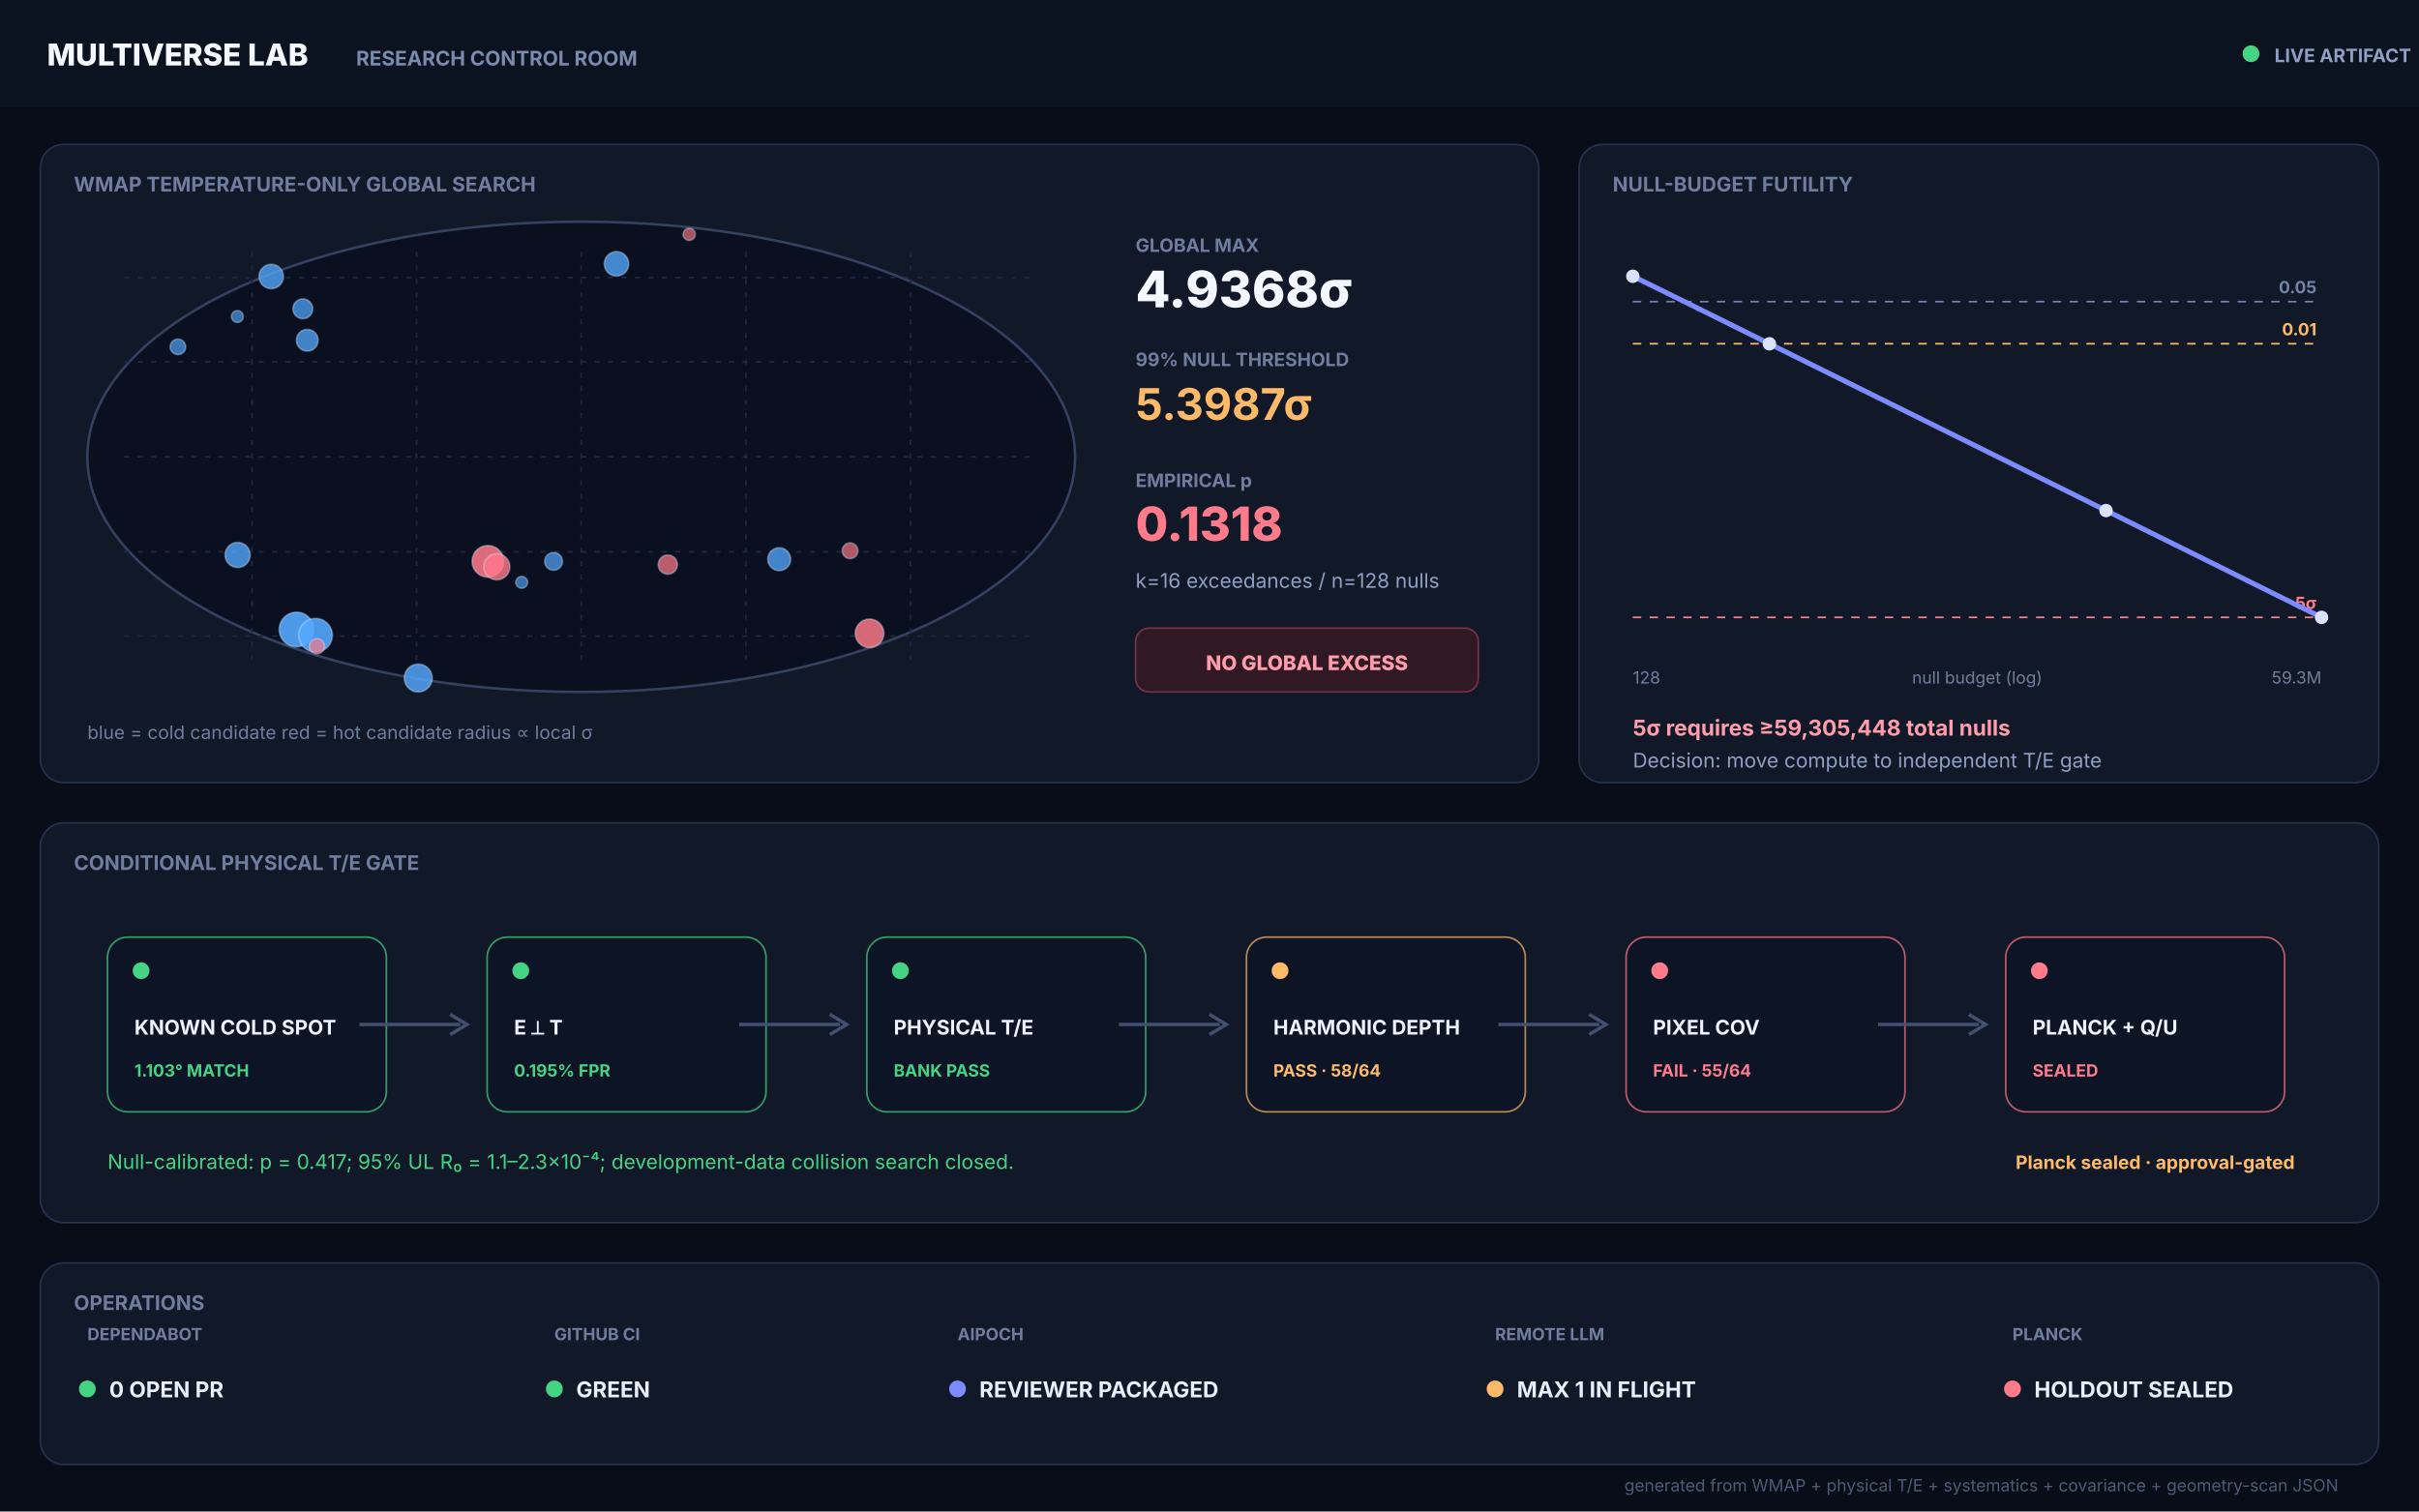
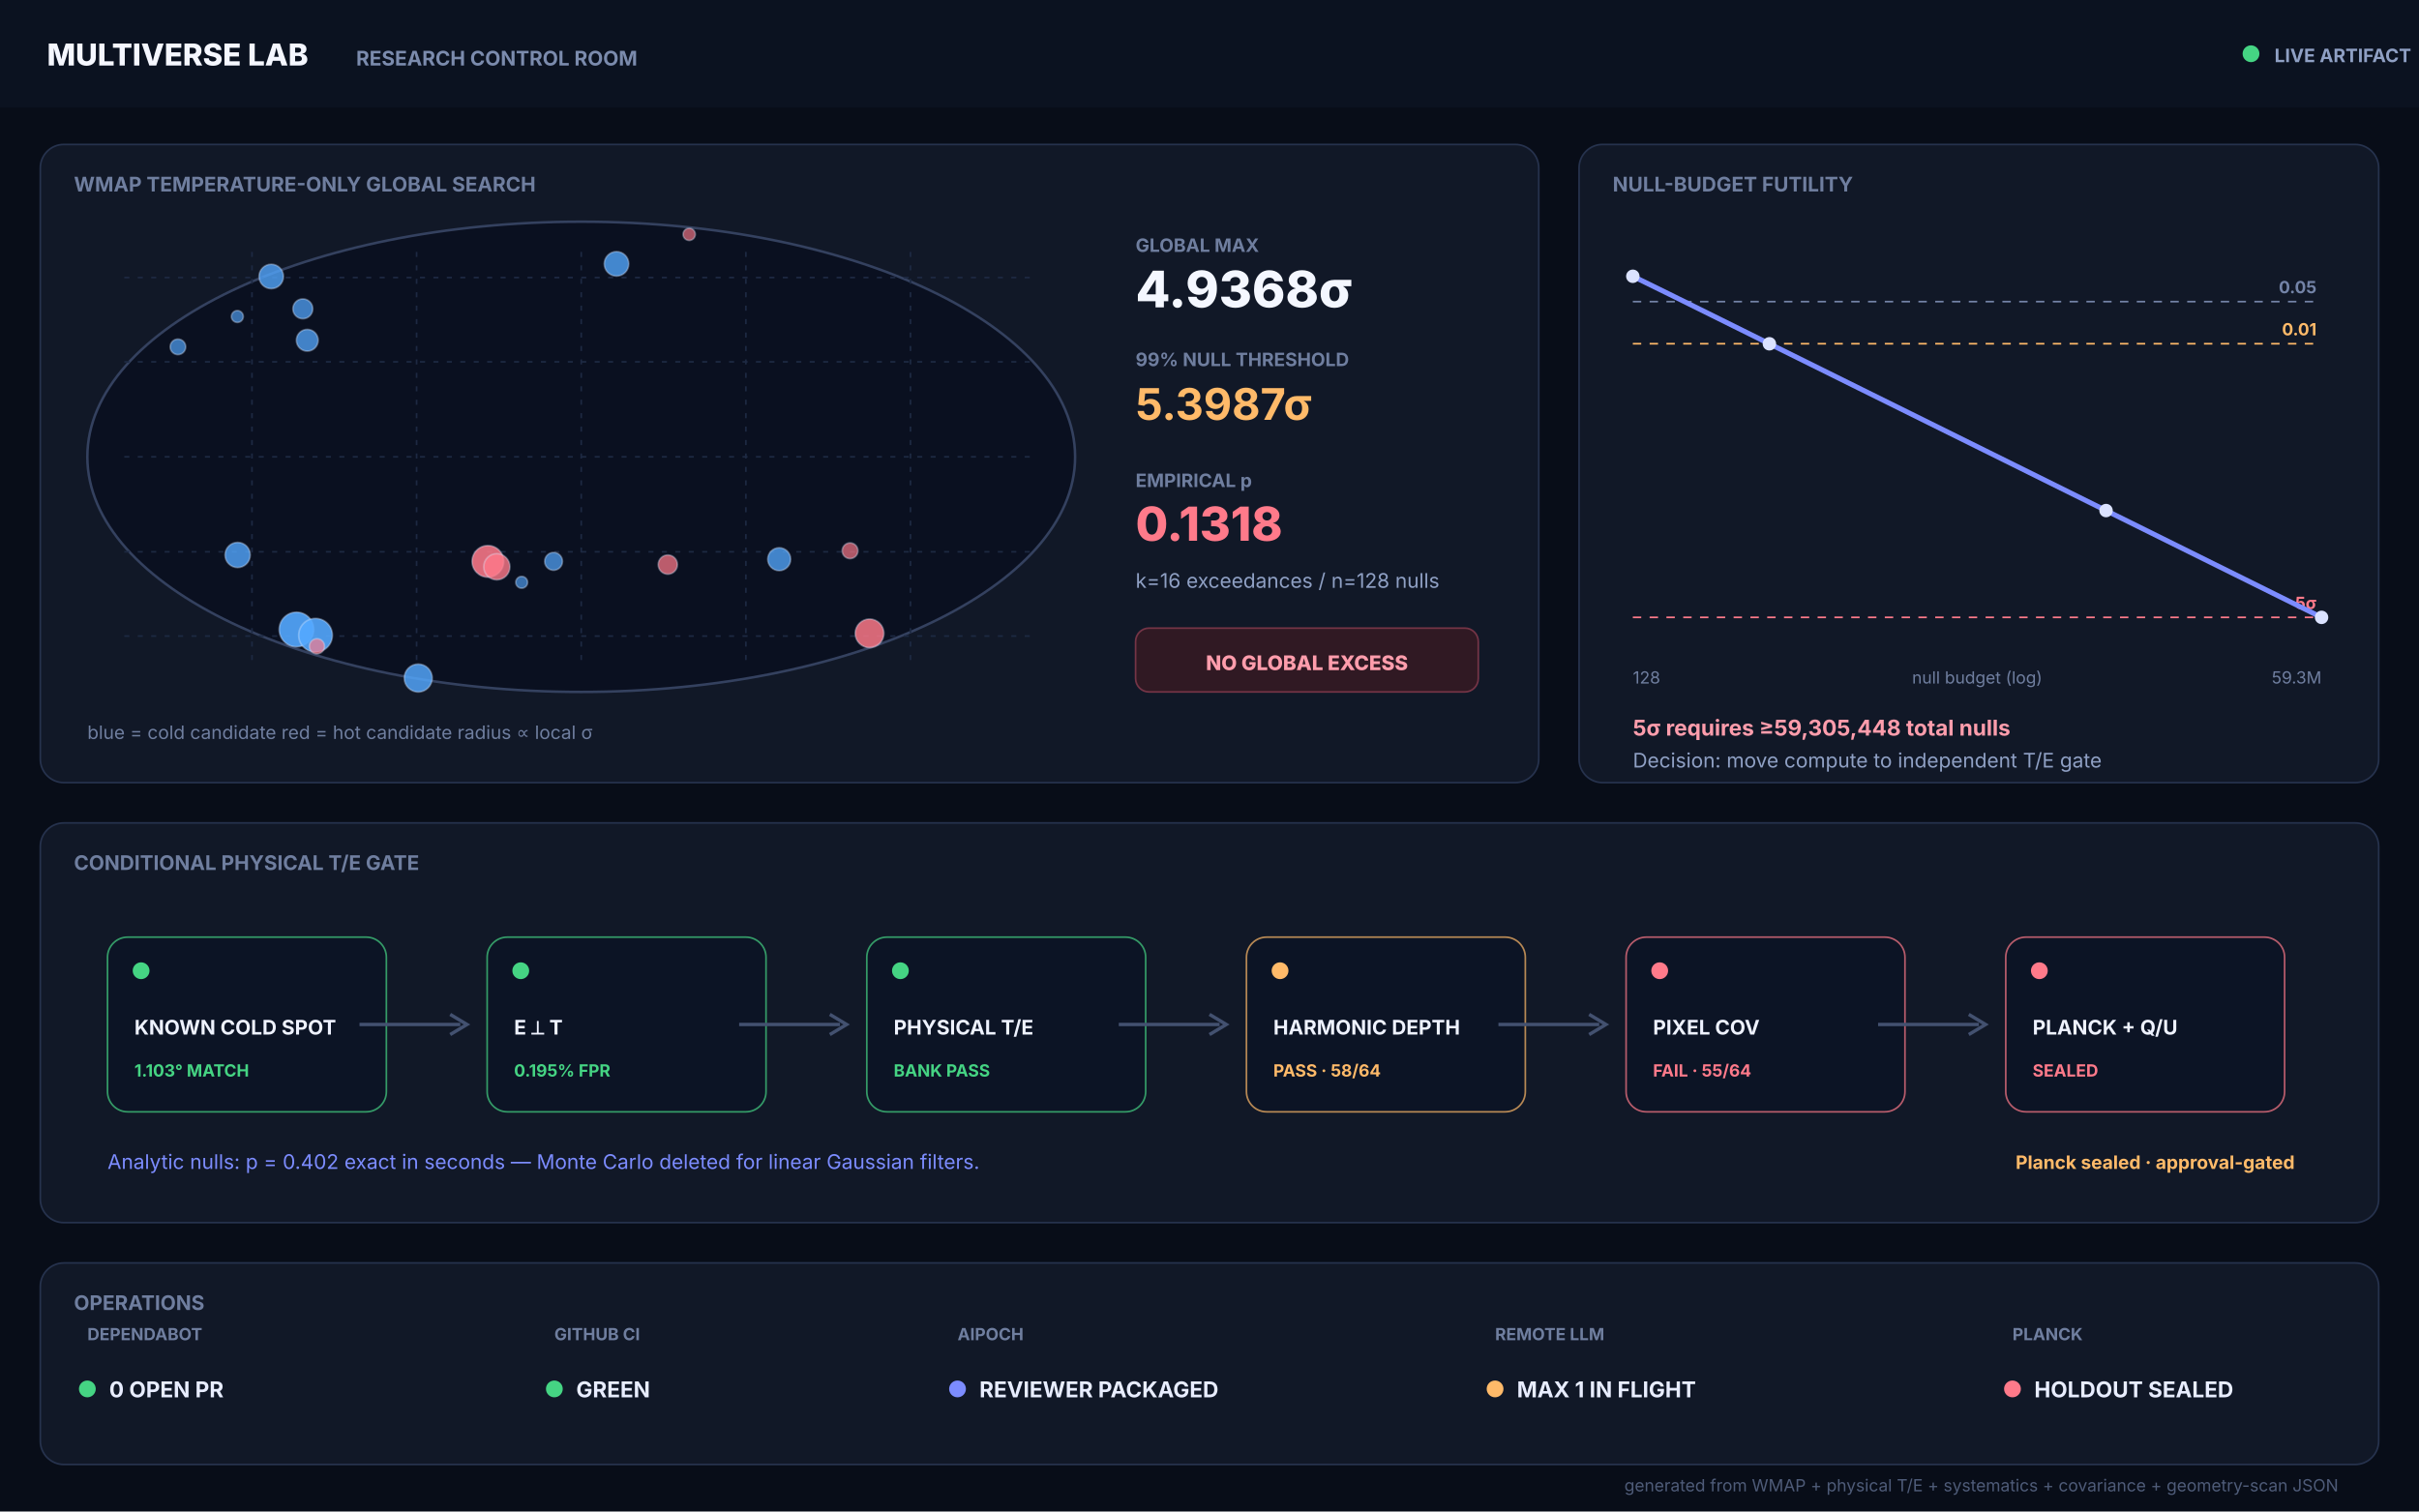
<svg xmlns="http://www.w3.org/2000/svg" width="1440" height="900" viewBox="0 0 1440 900">
  <rect width="1440" height="900" fill="#080d18" />
  <style>text{font-family:Inter,ui-sans-serif,system-ui,-apple-system,BlinkMacSystemFont,"Segoe UI",sans-serif}.mono{font-family:"SFMono-Regular",Consolas,monospace}</style>
  <rect x="0" y="0" width="1440" height="64" fill="#0b1220" />
  <text x="28" y="39" fill="#f5f7ff" font-size="18" font-weight="800" text-anchor="start">MULTIVERSE LAB</text>
  <text x="212" y="39" fill="#7b8bad" font-size="12" font-weight="700" text-anchor="start">RESEARCH CONTROL ROOM</text>
  <circle cx="1340" cy="32" r="5" fill="#45d483" />
  <text x="1354" y="37" fill="#8fa0c4" font-size="11" font-weight="700" text-anchor="start">LIVE ARTIFACT</text>
  <rect x="24" y="86" width="892" height="380" rx="14" fill="#111827" stroke="#26324d" />
  <text x="44" y="114" fill="#6f7e9f" font-size="12" font-weight="700" text-anchor="start">WMAP TEMPERATURE-ONLY GLOBAL SEARCH</text>
  <ellipse cx="346.0" cy="272.0" rx="294.0" ry="140.0" fill="#0a1020" stroke="#34415f" stroke-width="1.5" />
  <line x1="150.0" y1="150" x2="150.0" y2="394" stroke="#1d2942" stroke-width="1" stroke-dasharray="3 5" />
  <line x1="248.0" y1="150" x2="248.0" y2="394" stroke="#1d2942" stroke-width="1" stroke-dasharray="3 5" />
  <line x1="346.0" y1="150" x2="346.0" y2="394" stroke="#1d2942" stroke-width="1" stroke-dasharray="3 5" />
  <line x1="444.0" y1="150" x2="444.0" y2="394" stroke="#1d2942" stroke-width="1" stroke-dasharray="3 5" />
  <line x1="542.0" y1="150" x2="542.0" y2="394" stroke="#1d2942" stroke-width="1" stroke-dasharray="3 5" />
  <line x1="74" y1="378.734" x2="618" y2="378.734" stroke="#1d2942" stroke-width="1" stroke-dasharray="3 5" />
  <line x1="74" y1="328.556" x2="618" y2="328.556" stroke="#1d2942" stroke-width="1" stroke-dasharray="3 5" />
  <line x1="74" y1="272.0" x2="618" y2="272.0" stroke="#1d2942" stroke-width="1" stroke-dasharray="3 5" />
  <line x1="74" y1="215.444" x2="618" y2="215.444" stroke="#1d2942" stroke-width="1" stroke-dasharray="3 5" />
  <line x1="74" y1="165.266" x2="618" y2="165.266" stroke="#1d2942" stroke-width="1" stroke-dasharray="3 5" />
  <circle cx="176.52" cy="374.82" r="10.32" fill="#54a8ff" fill-opacity="0.90" stroke="#dbe8ff" stroke-opacity="0.35" />
  <circle cx="290.45" cy="334.25" r="9.44" fill="#ff7a8a" fill-opacity="0.86" stroke="#dbe8ff" stroke-opacity="0.35" />
  <circle cx="248.97" cy="403.72" r="8.32" fill="#54a8ff" fill-opacity="0.82" stroke="#dbe8ff" stroke-opacity="0.35" />
  <circle cx="367.00" cy="157.10" r="7.29" fill="#54a8ff" fill-opacity="0.78" stroke="#dbe8ff" stroke-opacity="0.35" />
  <circle cx="161.47" cy="164.62" r="7.27" fill="#54a8ff" fill-opacity="0.78" stroke="#dbe8ff" stroke-opacity="0.35" />
  <circle cx="187.84" cy="378.26" r="10.03" fill="#54a8ff" fill-opacity="0.89" stroke="#dbe8ff" stroke-opacity="0.35" />
  <circle cx="295.75" cy="337.47" r="7.79" fill="#ff7a8a" fill-opacity="0.80" stroke="#dbe8ff" stroke-opacity="0.35" />
  <circle cx="141.46" cy="330.44" r="7.49" fill="#54a8ff" fill-opacity="0.79" stroke="#dbe8ff" stroke-opacity="0.35" />
  <circle cx="463.85" cy="332.97" r="6.82" fill="#54a8ff" fill-opacity="0.76" stroke="#dbe8ff" stroke-opacity="0.35" />
  <circle cx="182.92" cy="202.61" r="6.48" fill="#54a8ff" fill-opacity="0.75" stroke="#dbe8ff" stroke-opacity="0.35" />
  <circle cx="517.63" cy="377.12" r="8.54" fill="#ff7a8a" fill-opacity="0.83" stroke="#dbe8ff" stroke-opacity="0.35" />
  <circle cx="180.27" cy="183.88" r="5.91" fill="#54a8ff" fill-opacity="0.72" stroke="#dbe8ff" stroke-opacity="0.35" />
  <circle cx="329.54" cy="334.25" r="5.30" fill="#54a8ff" fill-opacity="0.70" stroke="#dbe8ff" stroke-opacity="0.35" />
  <circle cx="506.03" cy="327.93" r="4.69" fill="#ff7a8a" fill-opacity="0.67" stroke="#dbe8ff" stroke-opacity="0.35" />
  <circle cx="105.92" cy="206.53" r="4.62" fill="#54a8ff" fill-opacity="0.67" stroke="#dbe8ff" stroke-opacity="0.35" />
  <circle cx="397.54" cy="336.17" r="5.72" fill="#ff7a8a" fill-opacity="0.72" stroke="#dbe8ff" stroke-opacity="0.35" />
  <circle cx="188.68" cy="384.81" r="4.52" fill="#ff7a8a" fill-opacity="0.67" stroke="#dbe8ff" stroke-opacity="0.35" />
  <circle cx="410.27" cy="139.52" r="3.63" fill="#ff7a8a" fill-opacity="0.63" stroke="#dbe8ff" stroke-opacity="0.35" />
  <circle cx="141.30" cy="188.46" r="3.53" fill="#54a8ff" fill-opacity="0.63" stroke="#dbe8ff" stroke-opacity="0.35" />
  <circle cx="310.55" cy="346.73" r="3.52" fill="#54a8ff" fill-opacity="0.63" stroke="#dbe8ff" stroke-opacity="0.35" />
  <text x="52" y="440" fill="#6f7e9f" font-size="11" font-weight="400" text-anchor="start">blue = cold candidate   red = hot candidate   radius ∝ local σ</text>
  <text x="676" y="150" fill="#6f7e9f" font-size="11" font-weight="700" text-anchor="start">GLOBAL MAX</text>
  <text x="676" y="183" fill="#f4f7ff" font-size="30" font-weight="800" text-anchor="start">4.9368σ</text>
  <text x="676" y="218" fill="#6f7e9f" font-size="11" font-weight="700" text-anchor="start">99% NULL THRESHOLD</text>
  <text x="676" y="250" fill="#ffba69" font-size="26" font-weight="750" text-anchor="start">5.3987σ</text>
  <text x="676" y="290" fill="#6f7e9f" font-size="11" font-weight="700" text-anchor="start">EMPIRICAL p</text>
  <text x="676" y="322" fill="#ff7a8a" font-size="28" font-weight="800" text-anchor="start">0.1318</text>
  <text x="676" y="350" fill="#8fa0c4" font-size="12" font-weight="400" text-anchor="start">k=16 exceedances / n=128 nulls</text>
  <rect x="676" y="374" width="204" height="38" rx="8" fill="#301923" stroke="#743446" />
  <text x="778" y="399" fill="#ff9dac" font-size="12" font-weight="800" text-anchor="middle">NO GLOBAL EXCESS</text>
  <rect x="940" y="86" width="476" height="380" rx="14" fill="#111827" stroke="#26324d" />
  <text x="960" y="114" fill="#6f7e9f" font-size="12" font-weight="700" text-anchor="start">NULL-BUDGET FUTILITY</text>
  <line x1="972" y1="179.594" x2="1382" y2="179.594" stroke="#7383a7" stroke-width="1" stroke-dasharray="5 5" />
  <text x="1379" y="174.594" fill="#7383a7" font-size="10" font-weight="700" text-anchor="end">0.05</text>
  <line x1="972" y1="204.664" x2="1382" y2="204.664" stroke="#ffba69" stroke-width="1" stroke-dasharray="5 5" />
  <text x="1379" y="199.664" fill="#ffba69" font-size="10" font-weight="700" text-anchor="end">0.01</text>
  <line x1="972" y1="367.596" x2="1382" y2="367.596" stroke="#ff7a8a" stroke-width="1" stroke-dasharray="5 5" />
  <text x="1379" y="362.596" fill="#ff7a8a" font-size="10" font-weight="700" text-anchor="end">5σ</text>
  <polyline points="972.0,164.5 993.8,175.2 1015.6,186.0 1037.4,196.8 1053.3,204.7 1109.0,232.3 1181.3,268.1 1253.7,304.0 1382.0,367.6" fill="none" stroke="#7c8cff" stroke-width="3" />
  <circle cx="972.0" cy="164.5" r="4" fill="#dbe2ff" />
  <circle cx="1053.3" cy="204.7" r="4" fill="#dbe2ff" />
  <circle cx="1253.7" cy="304.0" r="4" fill="#dbe2ff" />
  <circle cx="1382.0" cy="367.6" r="4" fill="#dbe2ff" />
  <text x="972" y="407" fill="#6f7e9f" font-size="10" font-weight="400" text-anchor="start">128</text>
  <text x="1177.0" y="407" fill="#6f7e9f" font-size="10" font-weight="400" text-anchor="middle">null budget (log)</text>
  <text x="1382" y="407" fill="#6f7e9f" font-size="10" font-weight="400" text-anchor="end">59.3M</text>
  <text x="972" y="438" fill="#ff9dac" font-size="13" font-weight="700" text-anchor="start">5σ requires ≥59,305,448 total nulls</text>
  <text x="972" y="457" fill="#8fa0c4" font-size="12" font-weight="400" text-anchor="start">Decision: move compute to independent T/E gate</text>
  <rect x="24" y="490" width="1392" height="238" rx="14" fill="#111827" stroke="#26324d" />
  <text x="44" y="518" fill="#6f7e9f" font-size="12" font-weight="700" text-anchor="start">CONDITIONAL PHYSICAL T/E GATE</text>
  <rect x="64" y="558" width="166" height="104" rx="12" fill="#0c1425" stroke="#45d483" stroke-opacity="0.7" />
  <circle cx="84" cy="578" r="5" fill="#45d483" />
  <text x="80" y="616" fill="#eef2ff" font-size="12" font-weight="750" text-anchor="start">KNOWN COLD SPOT</text>
  <text x="80" y="641" fill="#45d483" font-size="10" font-weight="700" text-anchor="start">1.103° MATCH</text>
  <line x1="214" y1="610" x2="274" y2="610" stroke="#435170" stroke-width="2" />
  <path d="M268 604 L278 610 L268 616" fill="none" stroke="#435170" stroke-width="2" />
  <rect x="290" y="558" width="166" height="104" rx="12" fill="#0c1425" stroke="#45d483" stroke-opacity="0.7" />
  <circle cx="310" cy="578" r="5" fill="#45d483" />
  <text x="306" y="616" fill="#eef2ff" font-size="12" font-weight="750" text-anchor="start">E ⟂ T</text>
  <text x="306" y="641" fill="#45d483" font-size="10" font-weight="700" text-anchor="start">0.195% FPR</text>
  <line x1="440" y1="610" x2="500" y2="610" stroke="#435170" stroke-width="2" />
  <path d="M494 604 L504 610 L494 616" fill="none" stroke="#435170" stroke-width="2" />
  <rect x="516" y="558" width="166" height="104" rx="12" fill="#0c1425" stroke="#45d483" stroke-opacity="0.7" />
  <circle cx="536" cy="578" r="5" fill="#45d483" />
  <text x="532" y="616" fill="#eef2ff" font-size="12" font-weight="750" text-anchor="start">PHYSICAL T/E</text>
  <text x="532" y="641" fill="#45d483" font-size="10" font-weight="700" text-anchor="start">BANK PASS</text>
  <line x1="666" y1="610" x2="726" y2="610" stroke="#435170" stroke-width="2" />
  <path d="M720 604 L730 610 L720 616" fill="none" stroke="#435170" stroke-width="2" />
  <rect x="742" y="558" width="166" height="104" rx="12" fill="#0c1425" stroke="#ffba69" stroke-opacity="0.7" />
  <circle cx="762" cy="578" r="5" fill="#ffba69" />
  <text x="758" y="616" fill="#eef2ff" font-size="12" font-weight="750" text-anchor="start">HARMONIC DEPTH</text>
  <text x="758" y="641" fill="#ffba69" font-size="10" font-weight="700" text-anchor="start">PASS · 58/64</text>
  <line x1="892" y1="610" x2="952" y2="610" stroke="#435170" stroke-width="2" />
  <path d="M946 604 L956 610 L946 616" fill="none" stroke="#435170" stroke-width="2" />
  <rect x="968" y="558" width="166" height="104" rx="12" fill="#0c1425" stroke="#ff7a8a" stroke-opacity="0.7" />
  <circle cx="988" cy="578" r="5" fill="#ff7a8a" />
  <text x="984" y="616" fill="#eef2ff" font-size="12" font-weight="750" text-anchor="start">PIXEL COV</text>
  <text x="984" y="641" fill="#ff7a8a" font-size="10" font-weight="700" text-anchor="start">FAIL · 55/64</text>
  <line x1="1118" y1="610" x2="1178" y2="610" stroke="#435170" stroke-width="2" />
  <path d="M1172 604 L1182 610 L1172 616" fill="none" stroke="#435170" stroke-width="2" />
  <rect x="1194" y="558" width="166" height="104" rx="12" fill="#0c1425" stroke="#ff7a8a" stroke-opacity="0.7" />
  <circle cx="1214" cy="578" r="5" fill="#ff7a8a" />
  <text x="1210" y="616" fill="#eef2ff" font-size="12" font-weight="750" text-anchor="start">PLANCK + Q/U</text>
  <text x="1210" y="641" fill="#ff7a8a" font-size="10" font-weight="700" text-anchor="start">SEALED</text>
-   <text x="64" y="696" fill="#45d483" font-size="12" font-weight="400" text-anchor="start">Null-calibrated: p = 0.417; 95% UL R₀ = 1.1–2.3×10⁻⁴; development-data collision search closed.</text>
+   <text x="64" y="696" fill="#7c8cff" font-size="12" font-weight="400" text-anchor="start">Analytic nulls: p = 0.402 exact in seconds — Monte Carlo deleted for linear Gaussian filters.</text>
  <text x="1366" y="696" fill="#ffba69" font-size="11" font-weight="700" text-anchor="end">Planck sealed · approval-gated</text>
  <rect x="24" y="752" width="1392" height="120" rx="14" fill="#111827" stroke="#26324d" />
  <text x="44" y="780" fill="#6f7e9f" font-size="12" font-weight="700" text-anchor="start">OPERATIONS</text>
  <text x="52" y="798" fill="#6f7e9f" font-size="10" font-weight="700" text-anchor="start">DEPENDABOT</text>
  <circle cx="52" cy="827" r="5" fill="#45d483" />
  <text x="65" y="832" fill="#e8edff" font-size="13" font-weight="700" text-anchor="start">0 OPEN PR</text>
  <text x="330" y="798" fill="#6f7e9f" font-size="10" font-weight="700" text-anchor="start">GITHUB CI</text>
  <circle cx="330" cy="827" r="5" fill="#45d483" />
  <text x="343" y="832" fill="#e8edff" font-size="13" font-weight="700" text-anchor="start">GREEN</text>
  <text x="570" y="798" fill="#6f7e9f" font-size="10" font-weight="700" text-anchor="start">AIPOCH</text>
  <circle cx="570" cy="827" r="5" fill="#7c8cff" />
  <text x="583" y="832" fill="#e8edff" font-size="13" font-weight="700" text-anchor="start">REVIEWER PACKAGED</text>
  <text x="890" y="798" fill="#6f7e9f" font-size="10" font-weight="700" text-anchor="start">REMOTE LLM</text>
  <circle cx="890" cy="827" r="5" fill="#ffba69" />
  <text x="903" y="832" fill="#e8edff" font-size="13" font-weight="700" text-anchor="start">MAX 1 IN FLIGHT</text>
  <text x="1198" y="798" fill="#6f7e9f" font-size="10" font-weight="700" text-anchor="start">PLANCK</text>
  <circle cx="1198" cy="827" r="5" fill="#ff7a8a" />
  <text x="1211" y="832" fill="#e8edff" font-size="13" font-weight="700" text-anchor="start">HOLDOUT SEALED</text>
  <text x="1392" y="888" fill="#4e5b78" font-size="10" font-weight="400" text-anchor="end">generated from WMAP + physical T/E + systematics + covariance + geometry-scan JSON</text>
</svg>
